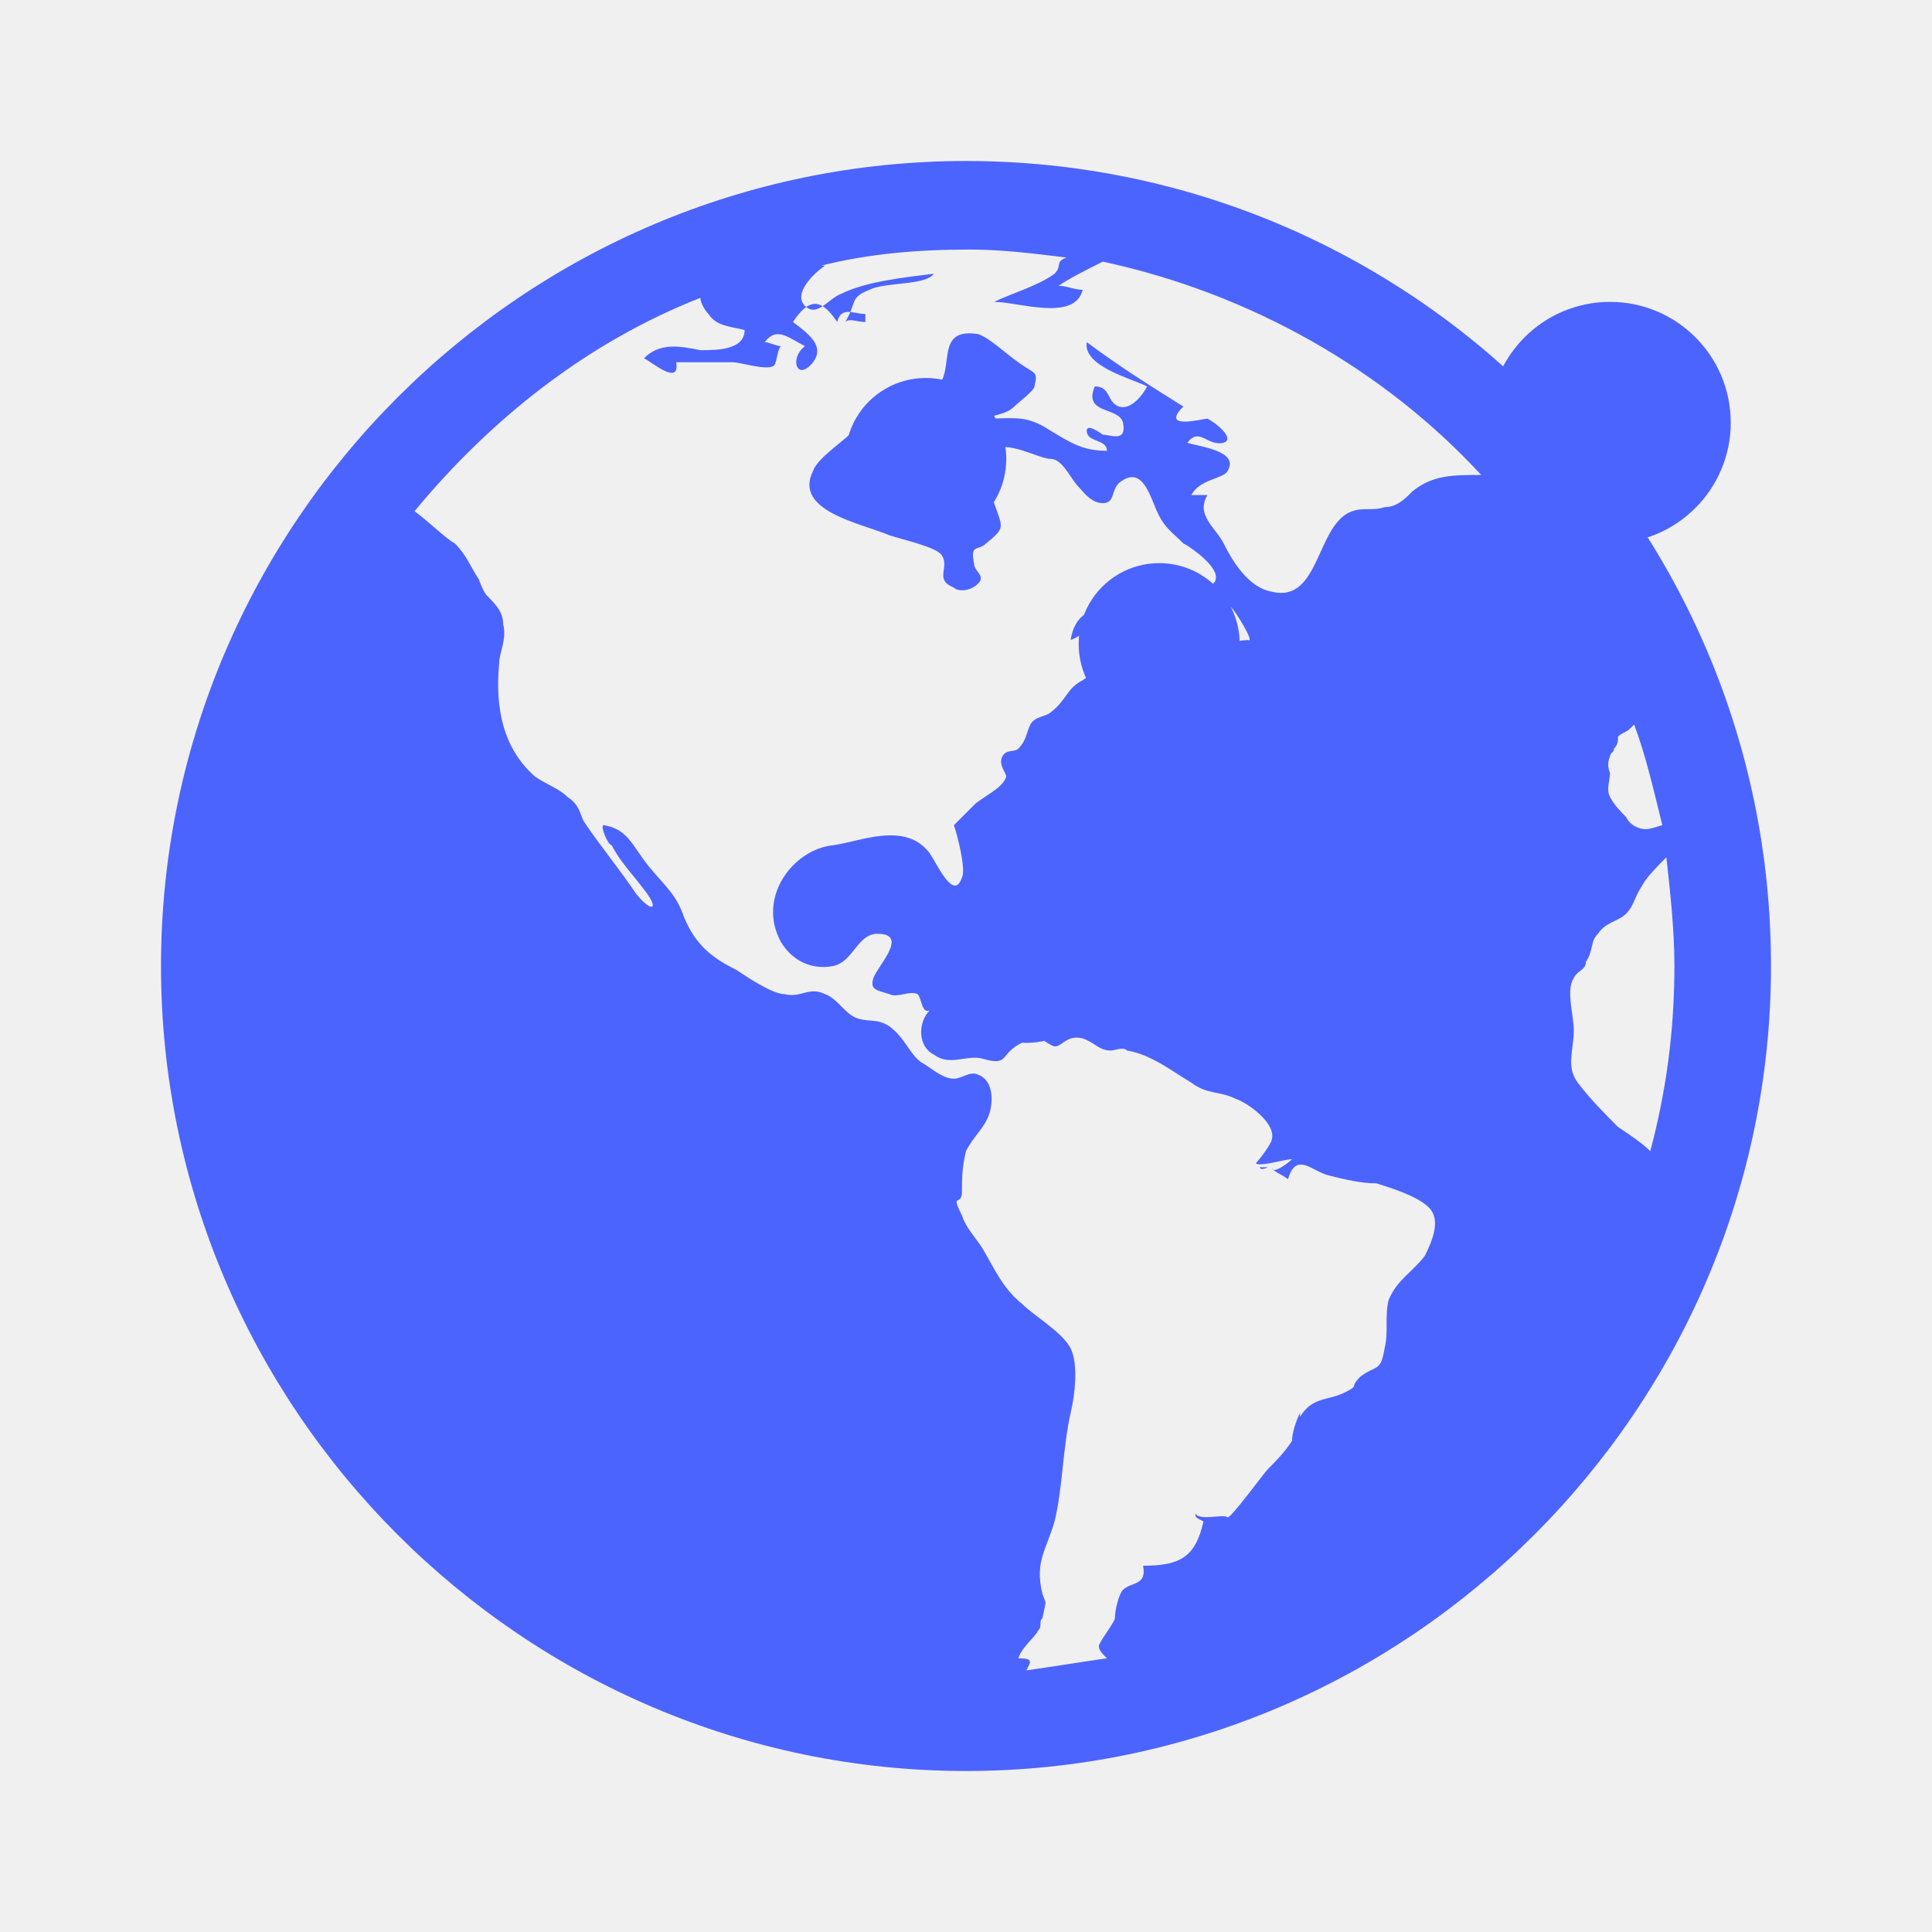
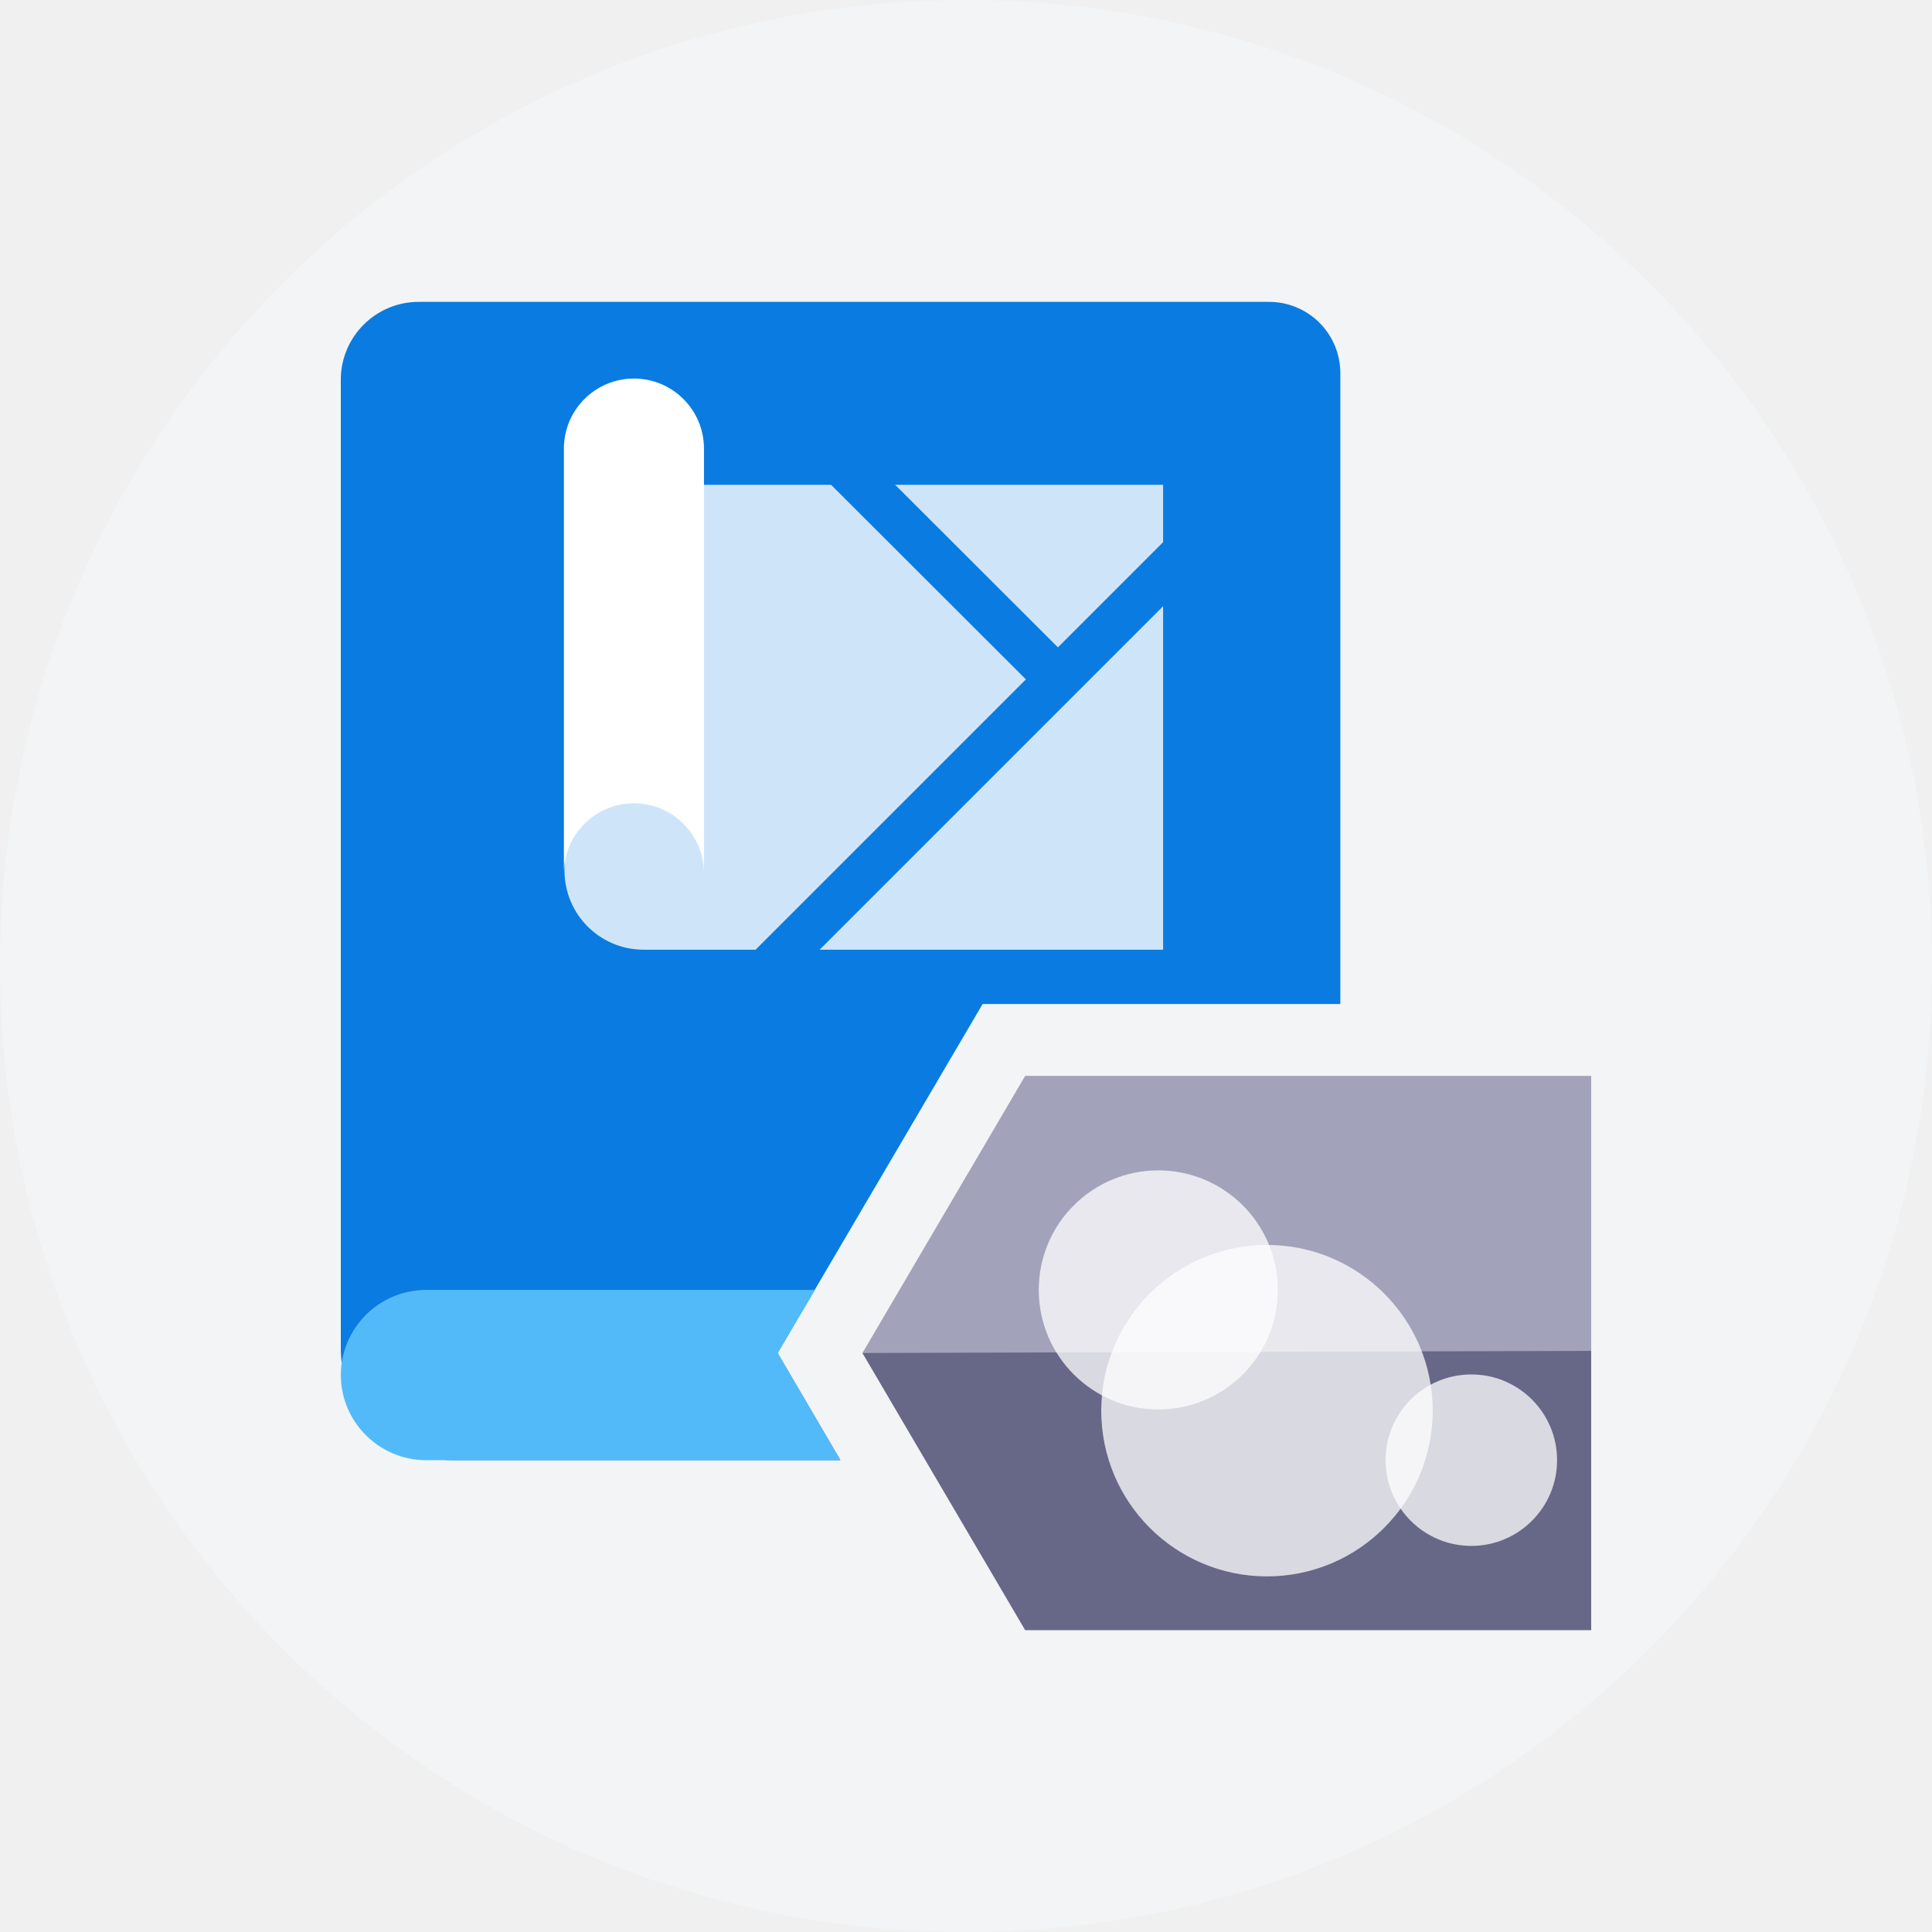
- <svg xmlns="http://www.w3.org/2000/svg" class="icon" width="200px" height="200.00px" viewBox="0 0 1024 1024" version="1.1">
-   <path d="M503.467 439.467v-2.133 2.133z m164.267 179.2z m4.267 0h-4.267s0 2.133 4.267 0zM512 85.333C277.333 85.333 85.333 277.333 85.333 512s192 426.667 426.667 426.667 426.667-192 426.667-426.667c0-236.8-192-426.667-426.667-426.667z m273.067 166.4c-14.933 0-25.6 0-36.267 8.533-4.267 4.267-8.533 8.533-14.933 8.533-6.4 2.133-10.667 0-17.067 2.133-19.2 6.4-17.067 49.067-42.667 42.667-12.8-2.133-21.333-17.067-25.6-25.6-4.267-8.533-14.933-14.933-8.533-25.6h-8.533c4.267-8.533 17.067-8.533 19.2-12.8 6.4-10.667-14.933-12.8-21.333-14.933 6.4-8.533 10.667 2.133 19.2 0 6.4-2.133-4.267-10.667-8.533-12.8-2.133 0-25.6 6.4-12.8-6.4-17.067-10.667-34.133-21.333-51.2-34.133-2.133 12.8 23.467 19.2 32 23.467-2.133 4.267-8.533 12.8-14.933 10.667-6.4-2.133-4.267-10.667-12.8-10.667-6.4 14.933 12.8 10.667 14.933 19.2 2.133 10.667-6.4 6.4-10.667 6.4 0 0-8.533-6.4-8.533-2.133 0 6.4 10.667 4.267 10.667 10.667-12.8 0-19.2-4.267-29.867-10.667-12.8-8.533-19.2-6.4-34.133-6.4 4.267-2.133 10.667-2.133 14.933-6.4 2.133-2.133 10.667-8.533 10.667-10.667 2.133-8.533 0-6.4-8.533-12.8-6.4-4.267-14.933-12.8-21.333-14.933-27.733-4.267-6.4 27.733-29.867 32h2.133-2.133c-4.267 0-14.933-2.133-17.067 2.133-2.133 2.133-2.133 8.533-4.267 10.667-4.267 4.267-10.667 6.4-17.067 8.533-4.267 4.267-17.067 12.8-19.2 19.2-10.667 21.333 25.6 27.733 40.533 34.133 6.4 2.133 25.6 6.4 27.733 10.667 4.267 6.4-4.267 12.8 6.4 17.067 2.133 2.133 8.533 2.133 12.8-2.133 4.267-4.267-2.133-6.4-2.133-10.667-2.133-10.667 2.133-6.4 6.4-10.667 10.667-8.533 8.533-8.533 4.267-21.333-2.133-6.4-8.533-23.467-2.133-27.733 8.533-6.4 25.6 4.267 32 4.267 6.4 0 10.667 10.667 14.933 14.933 2.133 2.133 6.4 8.533 12.8 8.533s4.267-6.4 8.533-10.667c10.667-8.533 14.933 2.133 19.2 12.8 4.267 10.667 8.533 12.8 14.933 19.2 4.267 2.133 19.2 12.8 17.067 19.2 0 4.267-19.2 10.667-23.467 12.8-17.067 6.4-49.067-8.533-53.333 19.2 6.4-2.133 25.6-17.067 32-10.667 2.133 4.267-2.133 8.533 0 10.667 4.267 10.667 10.667 6.4 19.2 4.267h-2.133c10.667-6.4 10.667-4.267 14.933-12.8 2.133-2.133 4.267-10.667 6.4-12.8 8.533-6.4 8.533-2.133 14.933 4.267 2.133 2.133 12.8 19.2 8.533 17.067-19.2 2.133-32 2.133-42.667 10.667-6.4 4.267-12.8 10.667-21.333 12.8-2.133 0-17.067 2.133-14.933 0 2.133-4.267 10.667-6.4 14.933-10.667-8.533-4.267-17.067 4.267-23.467 8.533-8.533 4.267-8.533 10.667-17.067 17.067-2.133 2.133-8.533 2.133-10.667 6.4-2.133 4.267-2.133 8.533-6.4 12.8-2.133 2.133-6.4 0-8.533 4.267-2.133 4.267 2.133 8.533 2.133 10.667-2.133 6.4-12.8 10.667-17.067 14.933l2.133-2.133-12.8 12.8c2.133 6.4 6.4 23.467 4.267 27.733-4.267 12.8-12.8-6.4-17.067-12.8-12.8-17.067-36.267-6.4-51.2-4.267-21.333 2.133-40.533 27.733-27.733 51.2 6.4 10.667 17.067 14.933 27.733 12.8 10.667-2.133 12.8-17.067 23.467-17.067 17.067 0 0 17.067-2.133 23.467-2.133 6.4 2.133 6.4 8.533 8.533 4.267 2.133 10.667-2.133 14.933 0 2.133 2.133 2.133 10.667 6.4 8.533-6.4 6.4-6.4 19.2 2.133 23.467 8.533 6.4 17.067 0 25.6 2.133 14.933 4.267 8.533-2.133 21.333-8.533 8.533-6.4 10.667 0 17.067 2.133 4.267 0 6.4-6.4 14.933-4.267 6.4 2.133 8.533 6.4 14.933 6.4 2.133 0 6.4-2.133 8.533 0 12.8 2.133 23.467 10.667 34.133 17.067 8.533 6.4 14.933 4.267 23.467 8.533 6.4 2.133 21.333 12.8 19.2 21.333 0 2.133-6.4 10.667-8.533 12.8 2.133 2.133 14.933-2.133 19.2-2.133-2.133 2.133-10.667 8.533-10.667 4.267 0 2.133 6.4 4.267 8.533 6.4 4.267-14.933 12.8-4.267 21.333-2.133s17.067 4.267 25.6 4.267c6.4 2.133 21.333 6.4 27.733 12.8 6.4 6.4 2.133 17.067-2.133 25.6-6.4 8.533-14.933 12.8-19.2 23.467-2.133 8.533 0 17.067-2.133 25.6-2.133 12.8-4.267 8.533-12.8 14.933-6.4 6.4 0 4.267-8.533 8.533s-17.067 2.133-23.467 12.8v-2.133c-2.133 4.267-4.267 10.667-4.267 14.933-4.267 6.4-8.533 10.667-12.8 14.933-2.133 2.133-19.2 25.6-21.333 25.6-2.133-2.133-14.933 2.133-17.067-2.133 0 2.133 0 2.133 4.267 4.267-4.267 19.2-12.8 23.467-32 23.467 2.133 10.667-6.4 8.533-10.667 12.8-2.133 2.133-4.267 10.667-4.267 14.933 0 2.133-8.533 12.8-8.533 14.933 0 2.133 2.133 4.267 4.267 6.4-14.933 2.133-27.733 4.267-42.667 6.4 2.133-4.267 4.267-6.4-4.267-6.4 2.133-6.4 8.533-10.667 10.667-14.933 2.133-2.133 0-4.267 2.133-6.4 2.133-10.667 2.133-6.4 0-12.8-4.267-17.067 2.133-23.467 6.4-38.4 4.267-17.067 4.267-38.4 8.533-57.6 2.133-8.533 4.267-25.6 0-34.133-4.267-8.533-19.2-17.067-25.6-23.467-10.667-8.533-14.933-19.2-21.333-29.867-4.267-6.4-8.533-10.667-10.667-17.067-6.4-12.8 0-4.267 0-12.8 0-6.4 0-12.8 2.133-21.333 4.267-8.533 10.667-12.8 12.8-21.333 2.133-8.533 0-17.067-6.4-19.2-4.267-2.133-8.533 2.133-12.8 2.133-6.4 0-12.8-6.4-17.067-8.533-6.4-4.267-8.533-12.8-17.067-19.2-6.4-4.267-10.667-2.133-17.067-4.267-6.4-2.133-10.667-10.667-17.067-12.8-8.533-4.267-12.8 2.133-21.333 0-6.4 0-19.2-8.533-25.6-12.8-12.8-6.4-21.333-12.8-27.733-27.733-4.267-12.8-10.667-17.067-19.2-27.733s-10.667-19.2-23.467-21.333c-2.133 0 2.133 10.667 4.267 10.667 4.267 8.533 10.667 14.933 17.067 23.467 8.533 10.667 4.267 12.8-4.267 2.133-8.533-12.8-19.2-25.6-27.733-38.4-2.133-4.267-2.133-8.533-8.533-12.8-4.267-4.267-10.667-6.4-17.067-10.667-17.067-14.933-21.333-36.267-19.2-59.733 0-6.4 4.267-12.8 2.133-21.333 0-6.4-4.267-10.667-8.533-14.933-2.133-2.133-4.267-8.533-4.267-8.533-4.267-6.4-6.4-12.8-12.8-19.2-4.267-2.133-12.8-10.667-21.333-17.067 40.533-49.067 91.733-89.6 151.467-113.067 0 2.133 2.133 6.4 4.267 8.533 4.267 6.4 10.667 6.4 19.2 8.533 0 10.667-14.933 10.667-23.467 10.667-10.667-2.133-21.333-4.267-29.867 4.267 4.267 2.133 19.2 14.933 17.067 2.133h29.867c4.267 0 17.067 4.267 21.333 2.133 2.133 0 2.133-8.533 4.267-10.667-2.133 0-6.4-2.133-8.533-2.133 6.4-8.533 12.8-2.133 21.333 2.133-8.533 6.4-4.267 19.2 4.267 8.533 6.4-8.533-2.133-14.933-10.667-21.333 8.533-12.8 14.933-12.8 23.467 0 2.133-8.533 8.533-4.267 14.933-4.267V170.667c-4.267 0-8.533-2.133-10.667 0 6.4-10.667 2.133-12.8 12.8-17.067 8.533-4.267 29.867-2.133 34.133-8.533-17.067 2.133-36.267 4.267-49.067 10.667-6.4 2.133-12.8 12.8-19.2 6.4-6.4-6.4 4.267-17.067 10.667-21.333h-2.133c25.6-6.4 51.2-8.533 78.933-8.533 17.067 0 34.133 2.133 51.2 4.267-6.4 2.133-2.133 4.267-6.4 8.533-8.533 6.4-23.467 10.667-32 14.933 12.8 0 42.667 10.667 46.933-6.4-4.267 0-8.533-2.133-12.8-2.133 6.4-4.267 14.933-8.533 23.467-12.8 78.933 17.067 149.333 57.6 200.533 113.067z m68.267 149.333c0-2.133 2.133-2.133 2.133-4.267 2.133-2.133 2.133-4.267 2.133-6.4 2.133-2.133 4.267-2.133 6.4-4.267l2.133-2.133c6.4 17.067 10.667 36.267 14.933 53.333 0 0-6.4 2.133-8.533 2.133-4.267 0-8.533-2.133-10.667-6.4-2.133-2.133-6.4-6.4-8.533-10.667-2.133-4.267 0-8.533 0-12.8 0 0-2.133-4.267 0-8.533z m4.267 196.267c-6.4-6.4-14.933-14.933-21.333-23.467-6.4-8.533-2.133-17.067-2.133-27.733 0-8.533-4.267-21.333 0-27.733 2.133-4.267 6.4-4.267 6.4-8.533 4.267-6.4 2.133-10.667 6.4-14.933 4.267-6.4 10.667-6.4 14.933-10.667 4.267-4.267 4.267-8.533 8.533-14.933 2.133-4.267 8.533-10.667 12.8-14.933 2.133 19.2 4.267 38.4 4.267 57.6 0 34.133-4.267 66.133-12.8 98.133-4.267-4.267-10.667-8.533-17.067-12.8z" fill="#4C64FE" />
-   <path d="M332.8 618.667m-64 0a64 64 0 1 0 128 0 64 64 0 1 0-128 0Z" fill="#4C64FE" />
-   <path d="M689.067 454.4m-64 0a64 64 0 1 0 128 0 64 64 0 1 0-128 0Z" fill="#4C64FE" />
-   <path d="M196.267 454.4m-64 0a64 64 0 1 0 128 0 64 64 0 1 0-128 0Z" fill="#4C64FE" />
-   <path d="M853.333 224m-64 0a64 64 0 1 0 128 0 64 64 0 1 0-128 0Z" fill="#4C64FE" />
-   <path d="M785.067 369.067m-42.667 0a42.667 42.667 0 1 0 85.333 0 42.667 42.667 0 1 0-85.333 0Z" fill="#4C64FE" />
-   <path d="M770.133 565.333m-42.667 0a42.667 42.667 0 1 0 85.333 0 42.667 42.667 0 1 0-85.333 0Z" fill="#4C64FE" />
-   <path d="M490.667 243.2m-42.667 0a42.667 42.667 0 1 0 85.333 0 42.667 42.667 0 1 0-85.333 0Z" fill="#4C64FE" />
-   <path d="M544 509.867m-42.667 0a42.667 42.667 0 1 0 85.333 0 42.667 42.667 0 1 0-85.333 0Z" fill="#4C64FE" />
-   <path d="M614.4 341.333m-42.667 0a42.667 42.667 0 1 0 85.333 0 42.667 42.667 0 1 0-85.333 0Z" fill="#4C64FE" />
+ <svg xmlns="http://www.w3.org/2000/svg" viewBox="0 0 64 64">
+   <defs>
+     <style>.cls-1{isolation:isolate;}.cls-2{fill:#f2f4f5;}.cls-3{fill:#0a7be0;}.cls-4{fill:#53baf9;}.cls-5,.cls-6{fill:#a2a2ba;}.cls-6{mix-blend-mode:multiply;}.cls-7,.cls-8,.cls-9{fill:#fff;}.cls-7{opacity:0.75;}.cls-8{opacity:0.8;}.cls-10{fill:none;stroke:#0a7be0;stroke-miterlimit:10;stroke-width:1.5px;}</style>
+   </defs>
+   <g class="cls-1">
+     <g id="图层_1" data-name="图层 1">
+       <circle class="cls-2" cx="32" cy="32" r="32" />
+       <path class="cls-3" d="M25.76,44.82l6.79-11.56H44.4V12.36A2.36,2.36,0,0,0,42,10H13.87a2.58,2.58,0,0,0-2.58,2.57V44.7A3.68,3.68,0,0,0,15,48.37H27.84Z" />
+       <path class="cls-4" d="M25.76,44.82,27,42.73H14.11a2.83,2.83,0,0,0-2.82,2.82h0a2.83,2.83,0,0,0,2.82,2.82H27.84Z" />
+       <polygon class="cls-5" points="33.96 54 28.57 44.82 33.96 35.64 52.71 35.64 52.71 54 33.96 54" />
+       <polygon class="cls-6" points="33.96 54 28.57 44.82 52.71 44.75 52.71 54 33.96 54" />
+       <circle class="cls-7" cx="41.97" cy="46.73" r="5.49" />
+       <circle class="cls-7" cx="38.37" cy="42.73" r="3.96" />
+       <circle class="cls-7" cx="48.74" cy="48.37" r="2.84" />
+       <path class="cls-8" d="M18.7,16.06H38.53a0,0,0,0,1,0,0v15.4a0,0,0,0,1,0,0H21.32a2.62,2.62,0,0,1-2.62-2.62V16.06A0,0,0,0,1,18.7,16.06Z" />
+       <path class="cls-9" d="M21,12.54a2.32,2.32,0,0,0-2.32,2.32V28.93a2.32,2.32,0,0,1,4.64,0V14.86A2.32,2.32,0,0,0,21,12.54Z" />
+       <line class="cls-10" x1="25.15" y1="32.4" x2="40.65" y2="16.9" />
+       <line class="cls-10" x1="27" y1="14.47" x2="34.76" y2="22.22" />
+     </g>
+   </g>
</svg>
